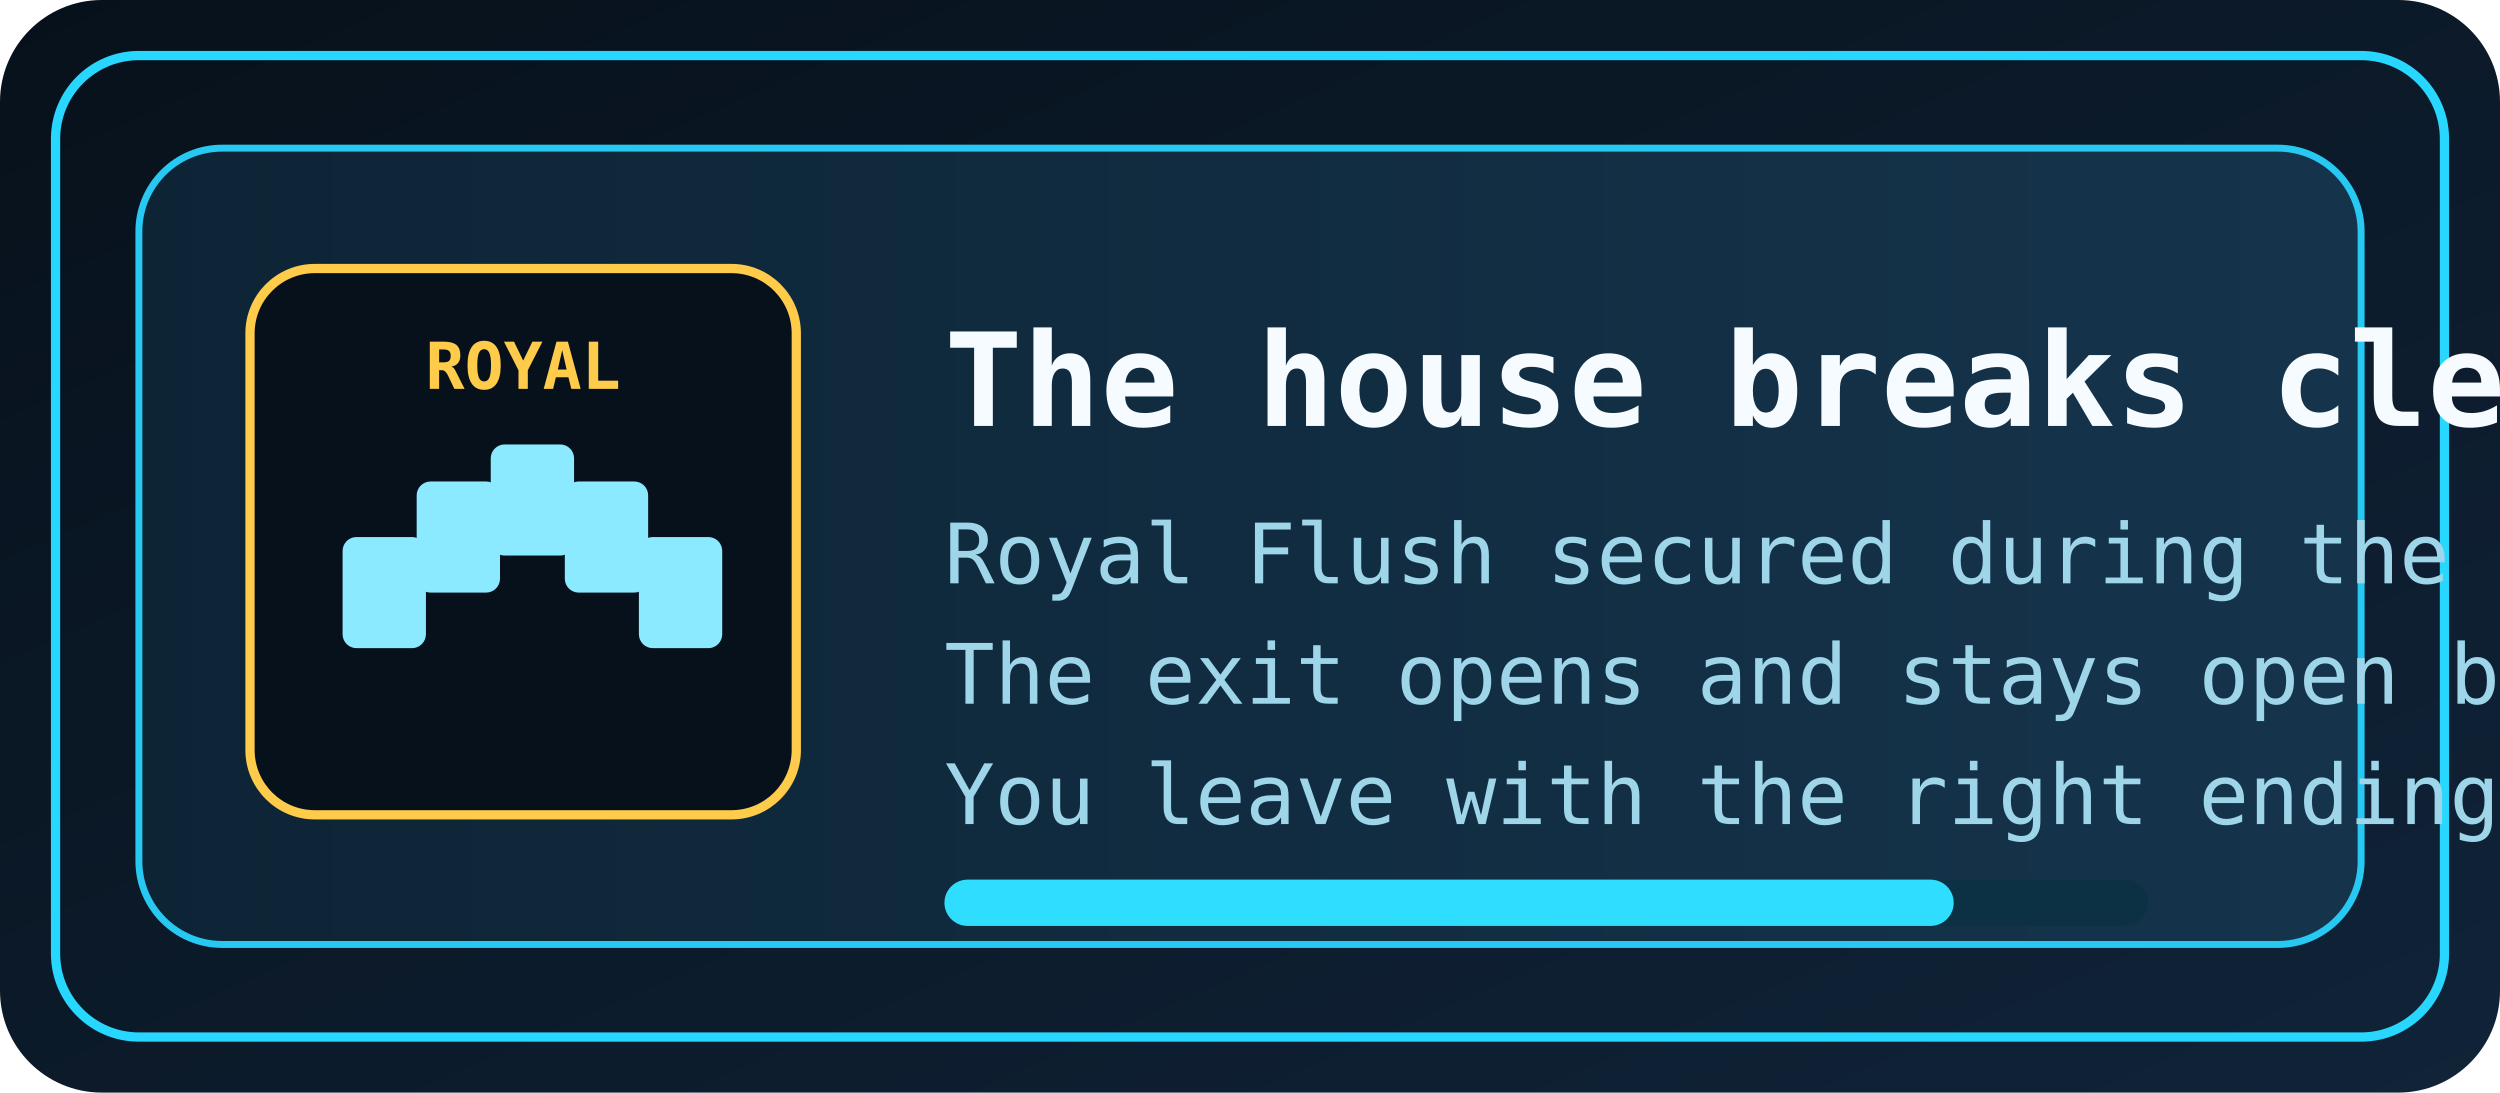
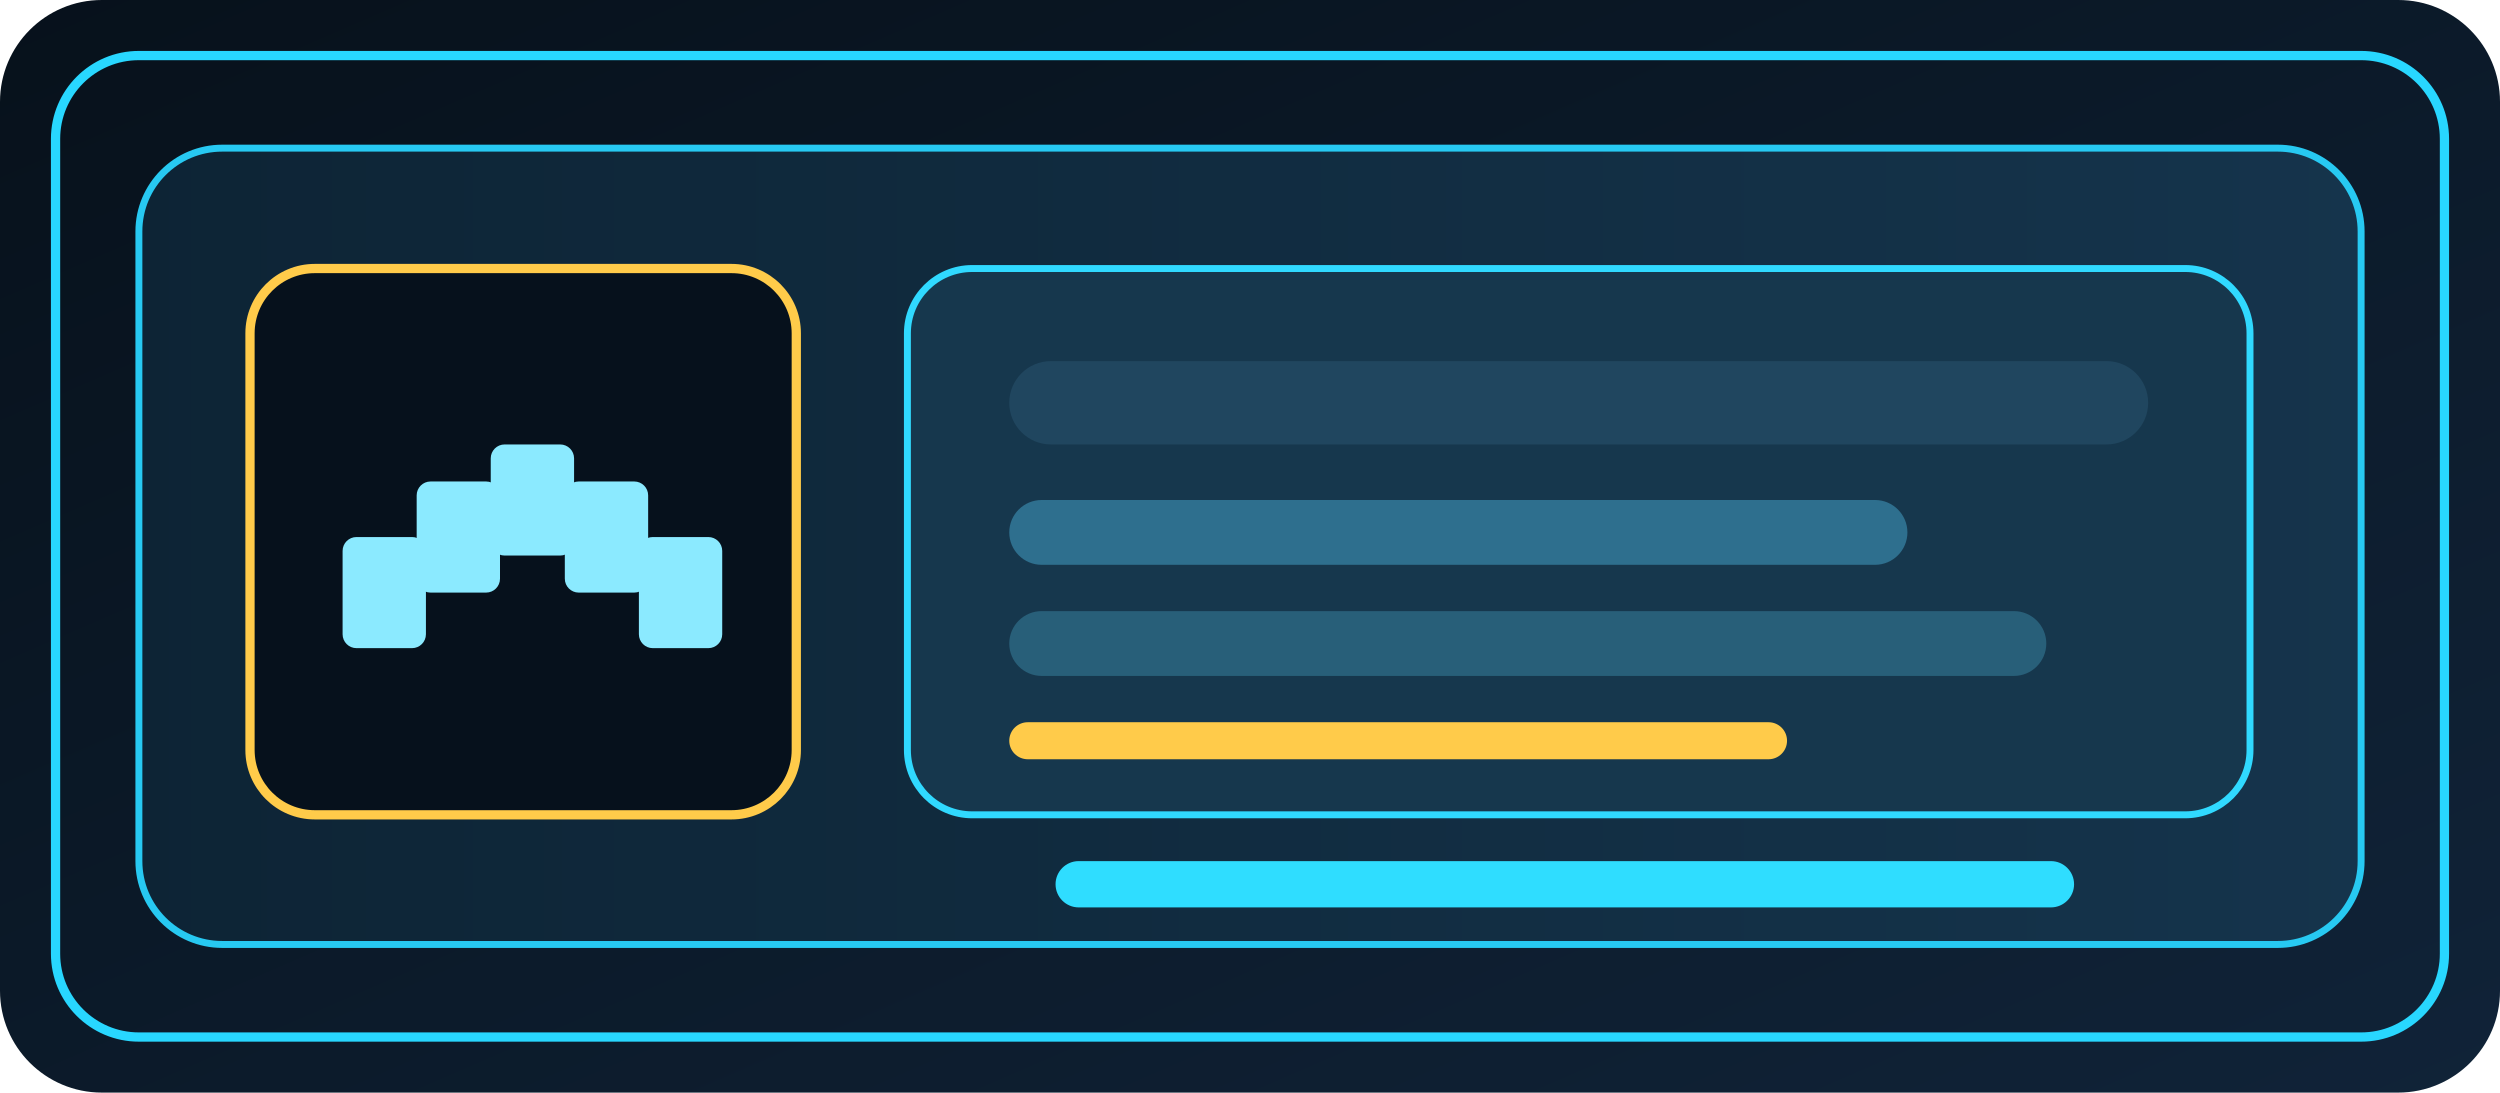
<svg xmlns="http://www.w3.org/2000/svg" width="540" height="236" viewBox="0 0 540 236">
  <defs>
    <linearGradient id="bg" x1="0" y1="0" x2="1" y2="1">
      <stop offset="0%" stop-color="#07111b" />
      <stop offset="100%" stop-color="#102338" />
    </linearGradient>
    <linearGradient id="panel" x1="0" y1="0" x2="1" y2="0">
      <stop offset="0%" stop-color="#0d2435" />
      <stop offset="100%" stop-color="#15344c" />
    </linearGradient>
  </defs>
  <rect width="540" height="236" rx="22" fill="url(#bg)" />
  <rect x="12" y="12" width="516" height="212" rx="18" fill="none" stroke="#28d7ff" stroke-width="2" />
  <rect x="30" y="32" width="480" height="172" rx="18" fill="url(#panel)" stroke="#27c9f2" stroke-width="1.5" />
  <rect x="54" y="58" width="118" height="118" rx="14" fill="#06111c" stroke="#ffcb4a" stroke-width="2" />
  <g fill="#8beaff">
    <rect x="74" y="116" width="18" height="24" rx="3" />
    <rect x="90" y="104" width="18" height="24" rx="3" />
    <rect x="106" y="96" width="18" height="24" rx="3" />
    <rect x="122" y="104" width="18" height="24" rx="3" />
    <rect x="138" y="116" width="18" height="24" rx="3" />
  </g>
-   <text x="113" y="84" fill="#ffcb4a" font-size="14" font-family="monospace" text-anchor="middle" font-weight="700">ROYAL</text>
-   <text x="204" y="92" fill="#f6fbff" font-size="28" font-family="monospace" font-weight="700">The house breaks clean.</text>
-   <text x="204" y="126" fill="#9ed5e9" font-size="18" font-family="monospace">Royal Flush secured during the run.</text>
-   <text x="204" y="152" fill="#9ed5e9" font-size="18" font-family="monospace">The exit opens and stays open behind you.</text>
-   <text x="204" y="178" fill="#9ed5e9" font-size="18" font-family="monospace">You leave with the right ending.</text>
-   <rect x="204" y="190" width="260" height="10" rx="5" fill="#0d3144" />
-   <rect x="204" y="190" width="218" height="10" rx="5" fill="#2fddff" />
+   <rect x="196" y="58" width="290" height="118" rx="14" fill="#16374d" stroke="#30d9ff" stroke-width="1.5" />
+   <rect x="218" y="78" width="246" height="18" rx="9" fill="#20465f" />
+   <rect x="218" y="108" width="194" height="14" rx="7" fill="#2e6f8e" />
+   <rect x="218" y="132" width="224" height="14" rx="7" fill="#285f79" />
+   <rect x="218" y="156" width="168" height="8" rx="4" fill="#ffcb4a" />
+   <rect x="228" y="186" width="220" height="10" rx="5" fill="#0d3144" />
+   <rect x="228" y="186" width="220" height="10" rx="5" fill="#2fddff" />
</svg>
